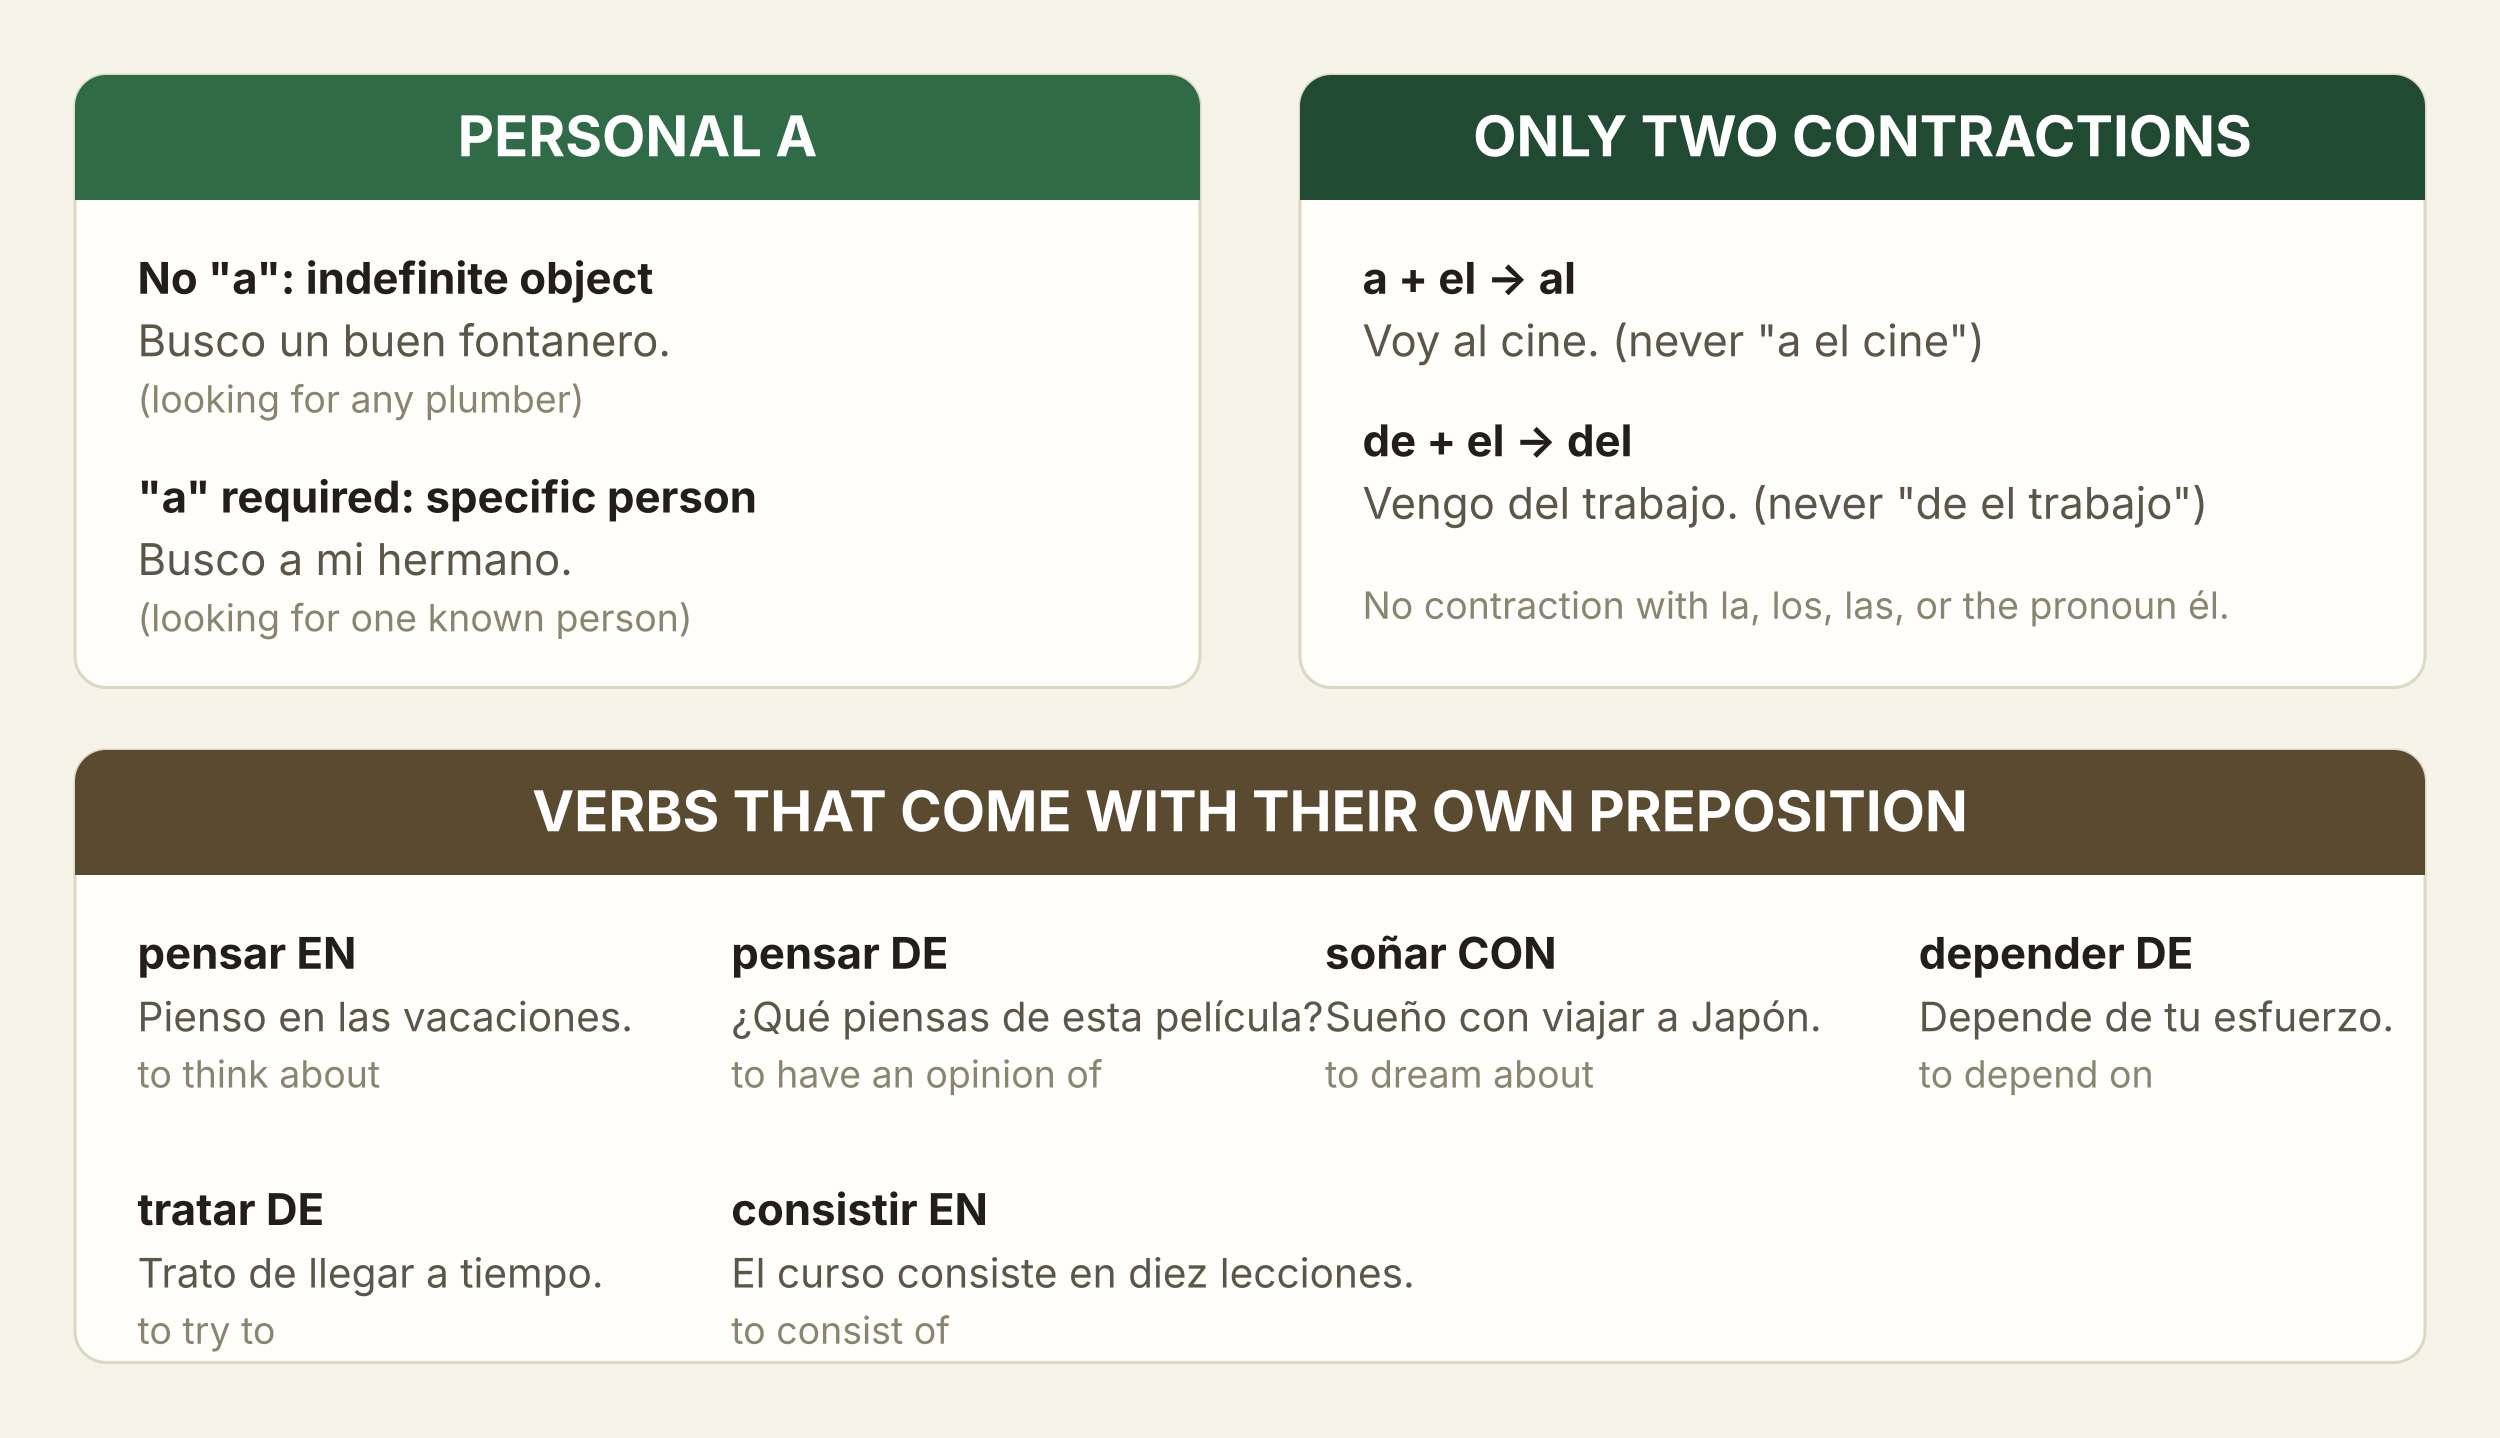
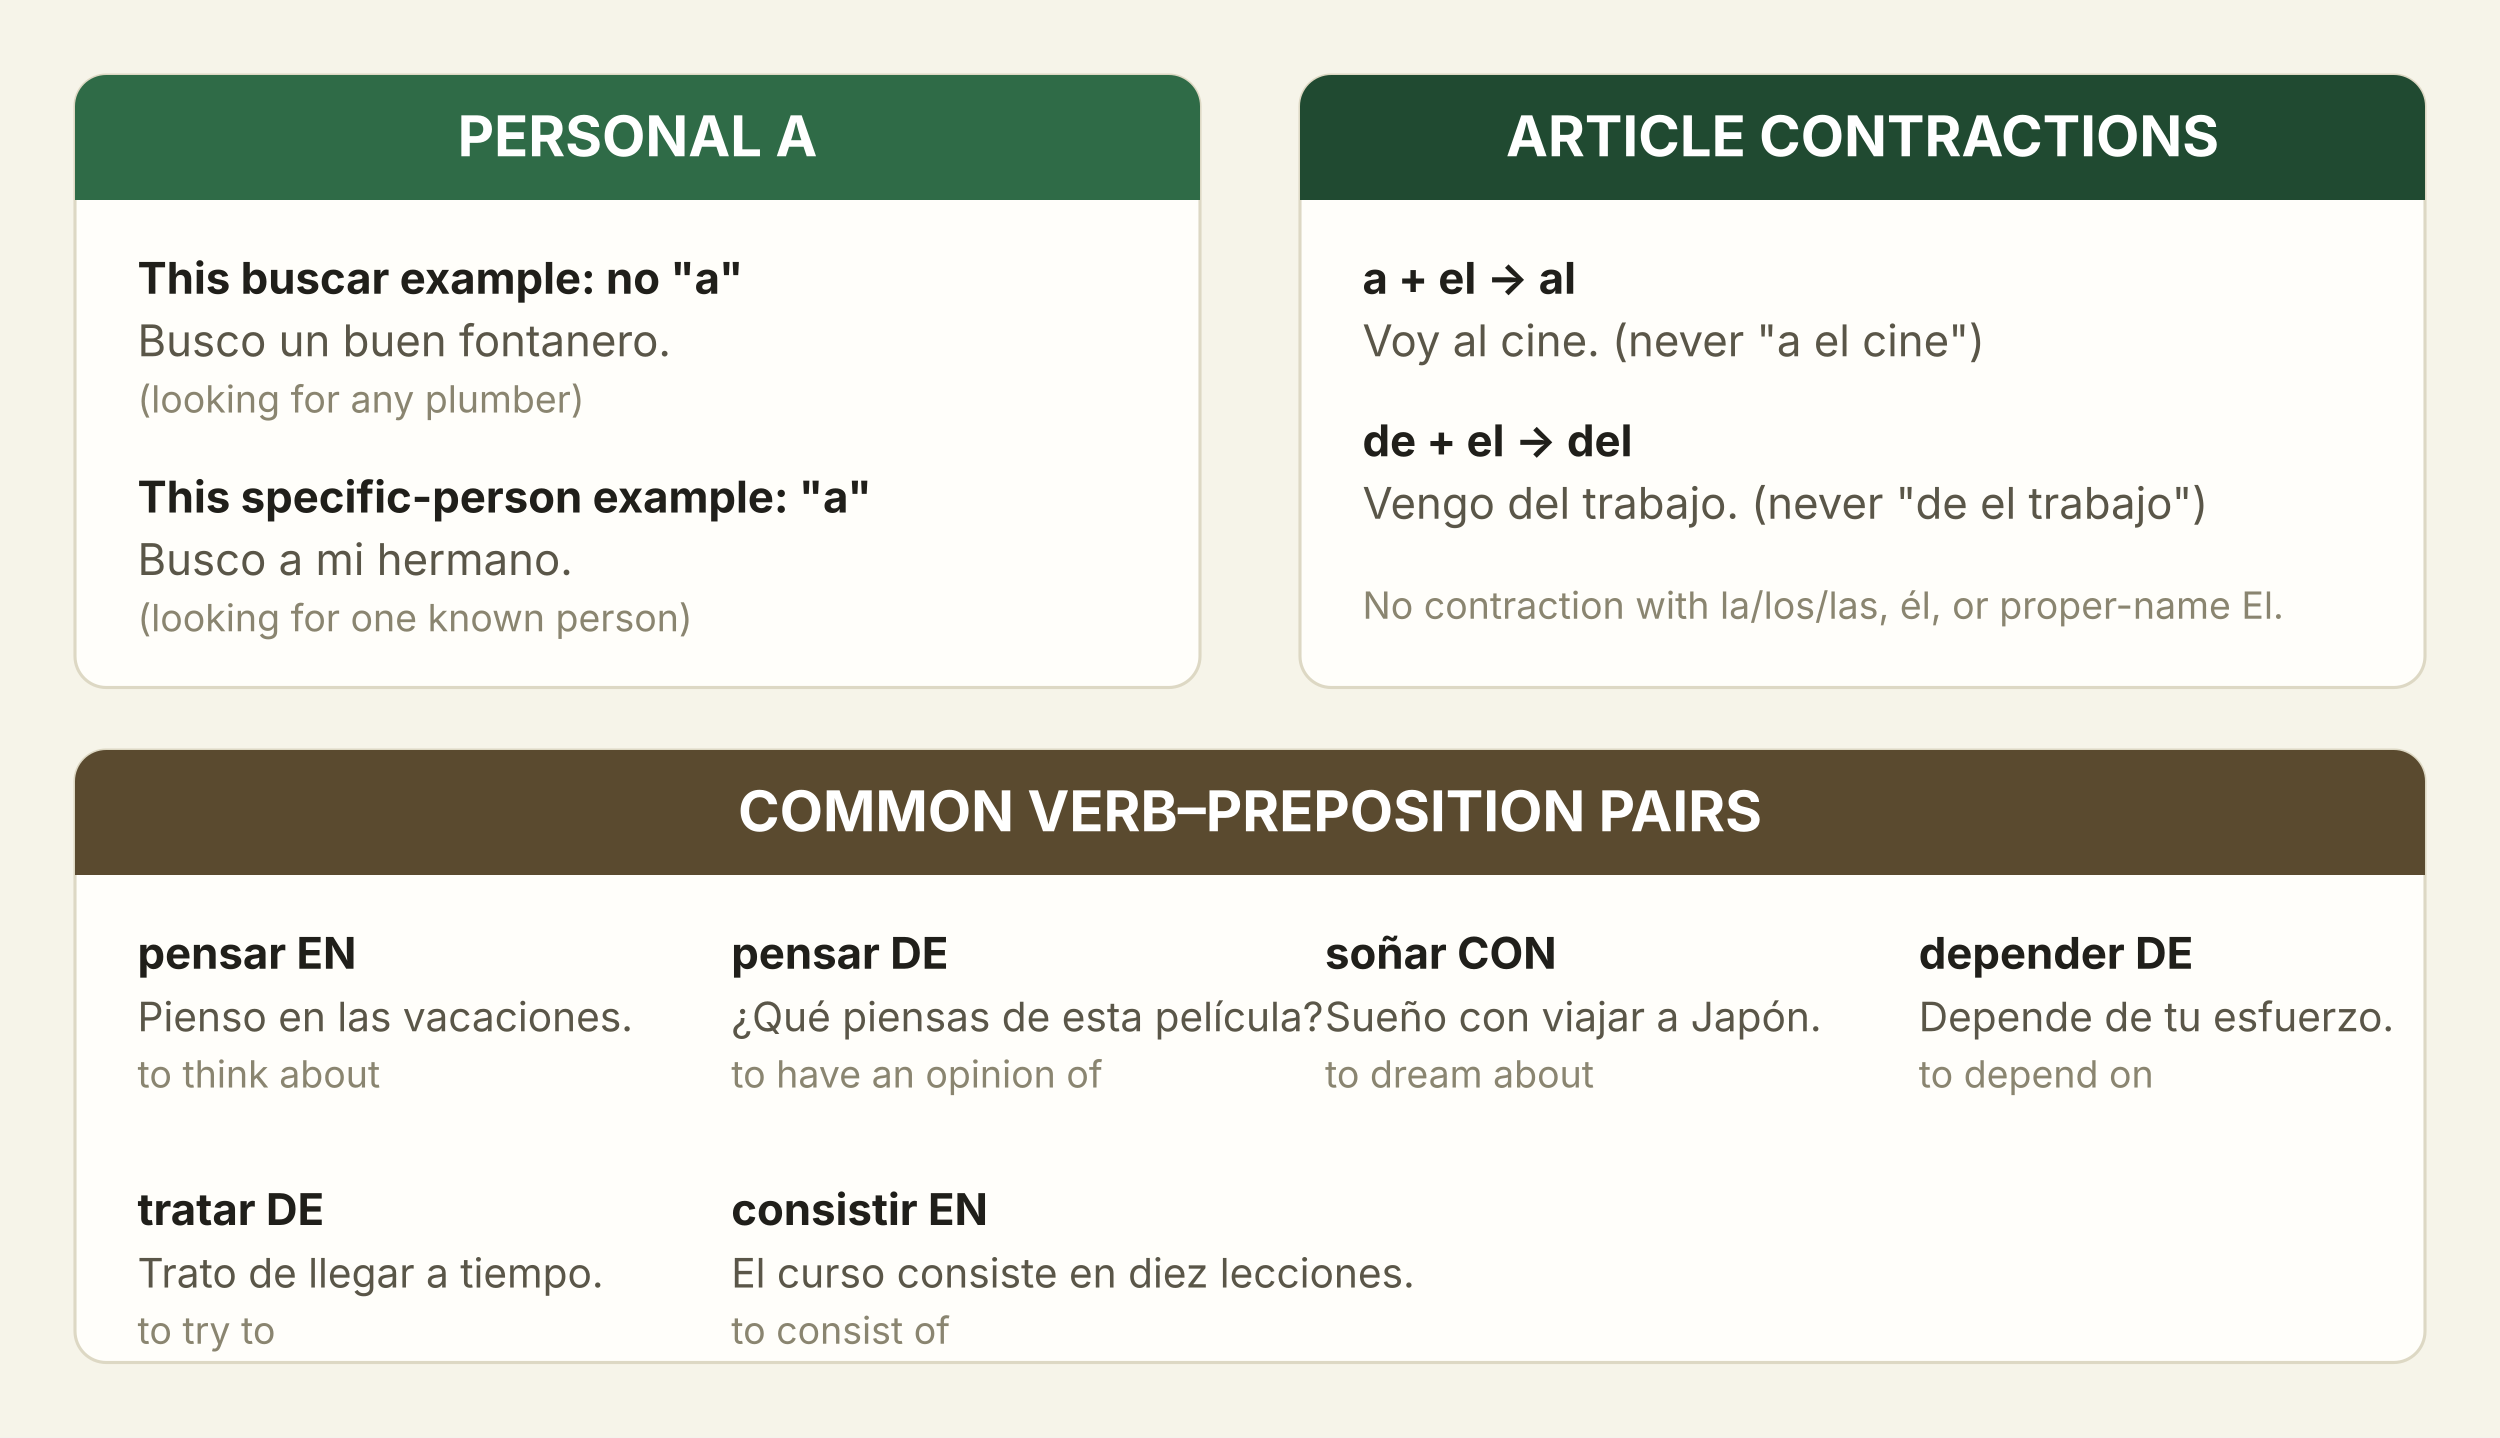
<svg xmlns="http://www.w3.org/2000/svg" viewBox="0 0 800 460" font-family="system-ui, -apple-system, sans-serif">
  <rect width="800" height="460" fill="#f6f4e9" />
  <rect x="24" y="24" width="360" height="196" rx="10" fill="#fffefa" stroke="#ddd8c4" />
  <rect x="24" y="24" width="360" height="40" rx="10" fill="#2f6b47" />
  <rect x="24" y="48" width="360" height="16" fill="#2f6b47" />
  <text x="204" y="50" text-anchor="middle" fill="#ffffff" font-size="18" font-weight="700">PERSONAL A</text>
  <g fill="#201f1a" font-size="14">
-     <text x="44" y="94" font-weight="700">No "a": indefinite object</text>
+     <text x="44" y="94" font-weight="700">This buscar example: no "a"</text>
    <text x="44" y="114" fill="#5a5648">Busco un buen fontanero.</text>
    <text x="44" y="132" fill="#8a8570" font-size="12">(looking for any plumber)</text>
-     <text x="44" y="164" font-weight="700">"a" required: specific person</text>
+     <text x="44" y="164" font-weight="700">This specific-person example: "a"</text>
    <text x="44" y="184" fill="#5a5648">Busco a mi hermano.</text>
    <text x="44" y="202" fill="#8a8570" font-size="12">(looking for one known person)</text>
  </g>
  <rect x="416" y="24" width="360" height="196" rx="10" fill="#fffefa" stroke="#ddd8c4" />
  <rect x="416" y="24" width="360" height="40" rx="10" fill="#204a31" />
  <rect x="416" y="48" width="360" height="16" fill="#204a31" />
-   <text x="596" y="50" text-anchor="middle" fill="#ffffff" font-size="18" font-weight="700">ONLY TWO CONTRACTIONS</text>
+   <text x="596" y="50" text-anchor="middle" fill="#ffffff" font-size="18" font-weight="700">ARTICLE CONTRACTIONS</text>
  <g fill="#201f1a" font-size="14">
    <text x="436" y="94" font-weight="700">a + el → al</text>
    <text x="436" y="114" fill="#5a5648">Voy al cine. (never "a el cine")</text>
    <text x="436" y="146" font-weight="700">de + el → del</text>
    <text x="436" y="166" fill="#5a5648">Vengo del trabajo. (never "de el trabajo")</text>
-     <text x="436" y="198" fill="#8a8570" font-size="12">No contraction with la, los, las, or the pronoun él.</text>
+     <text x="436" y="198" fill="#8a8570" font-size="12">No contraction with la/los/las, él, or proper-name El.</text>
  </g>
  <rect x="24" y="240" width="752" height="196" rx="10" fill="#fffefa" stroke="#ddd8c4" />
  <rect x="24" y="240" width="752" height="40" rx="10" fill="#5a4a2f" />
  <rect x="24" y="264" width="752" height="16" fill="#5a4a2f" />
-   <text x="400" y="266" text-anchor="middle" fill="#ffffff" font-size="18" font-weight="700">VERBS THAT COME WITH THEIR OWN PREPOSITION</text>
+   <text x="400" y="266" text-anchor="middle" fill="#ffffff" font-size="18" font-weight="700">COMMON VERB–PREPOSITION PAIRS</text>
  <g fill="#201f1a" font-size="14">
    <text x="44" y="310" font-weight="700">pensar EN</text>
    <text x="44" y="330" fill="#5a5648" font-size="13">Pienso en las vacaciones.</text>
    <text x="44" y="348" fill="#8a8570" font-size="12">to think about</text>
    <text x="234" y="310" font-weight="700">pensar DE</text>
    <text x="234" y="330" fill="#5a5648" font-size="13">¿Qué piensas de esta película?</text>
    <text x="234" y="348" fill="#8a8570" font-size="12">to have an opinion of</text>
    <text x="424" y="310" font-weight="700">soñar CON</text>
    <text x="424" y="330" fill="#5a5648" font-size="13">Sueño con viajar a Japón.</text>
    <text x="424" y="348" fill="#8a8570" font-size="12">to dream about</text>
    <text x="614" y="310" font-weight="700">depender DE</text>
    <text x="614" y="330" fill="#5a5648" font-size="13">Depende de tu esfuerzo.</text>
    <text x="614" y="348" fill="#8a8570" font-size="12">to depend on</text>
    <text x="44" y="392" font-weight="700">tratar DE</text>
    <text x="44" y="412" fill="#5a5648" font-size="13">Trato de llegar a tiempo.</text>
    <text x="44" y="430" fill="#8a8570" font-size="12">to try to</text>
    <text x="234" y="392" font-weight="700">consistir EN</text>
    <text x="234" y="412" fill="#5a5648" font-size="13">El curso consiste en diez lecciones.</text>
    <text x="234" y="430" fill="#8a8570" font-size="12">to consist of</text>
  </g>
</svg>
